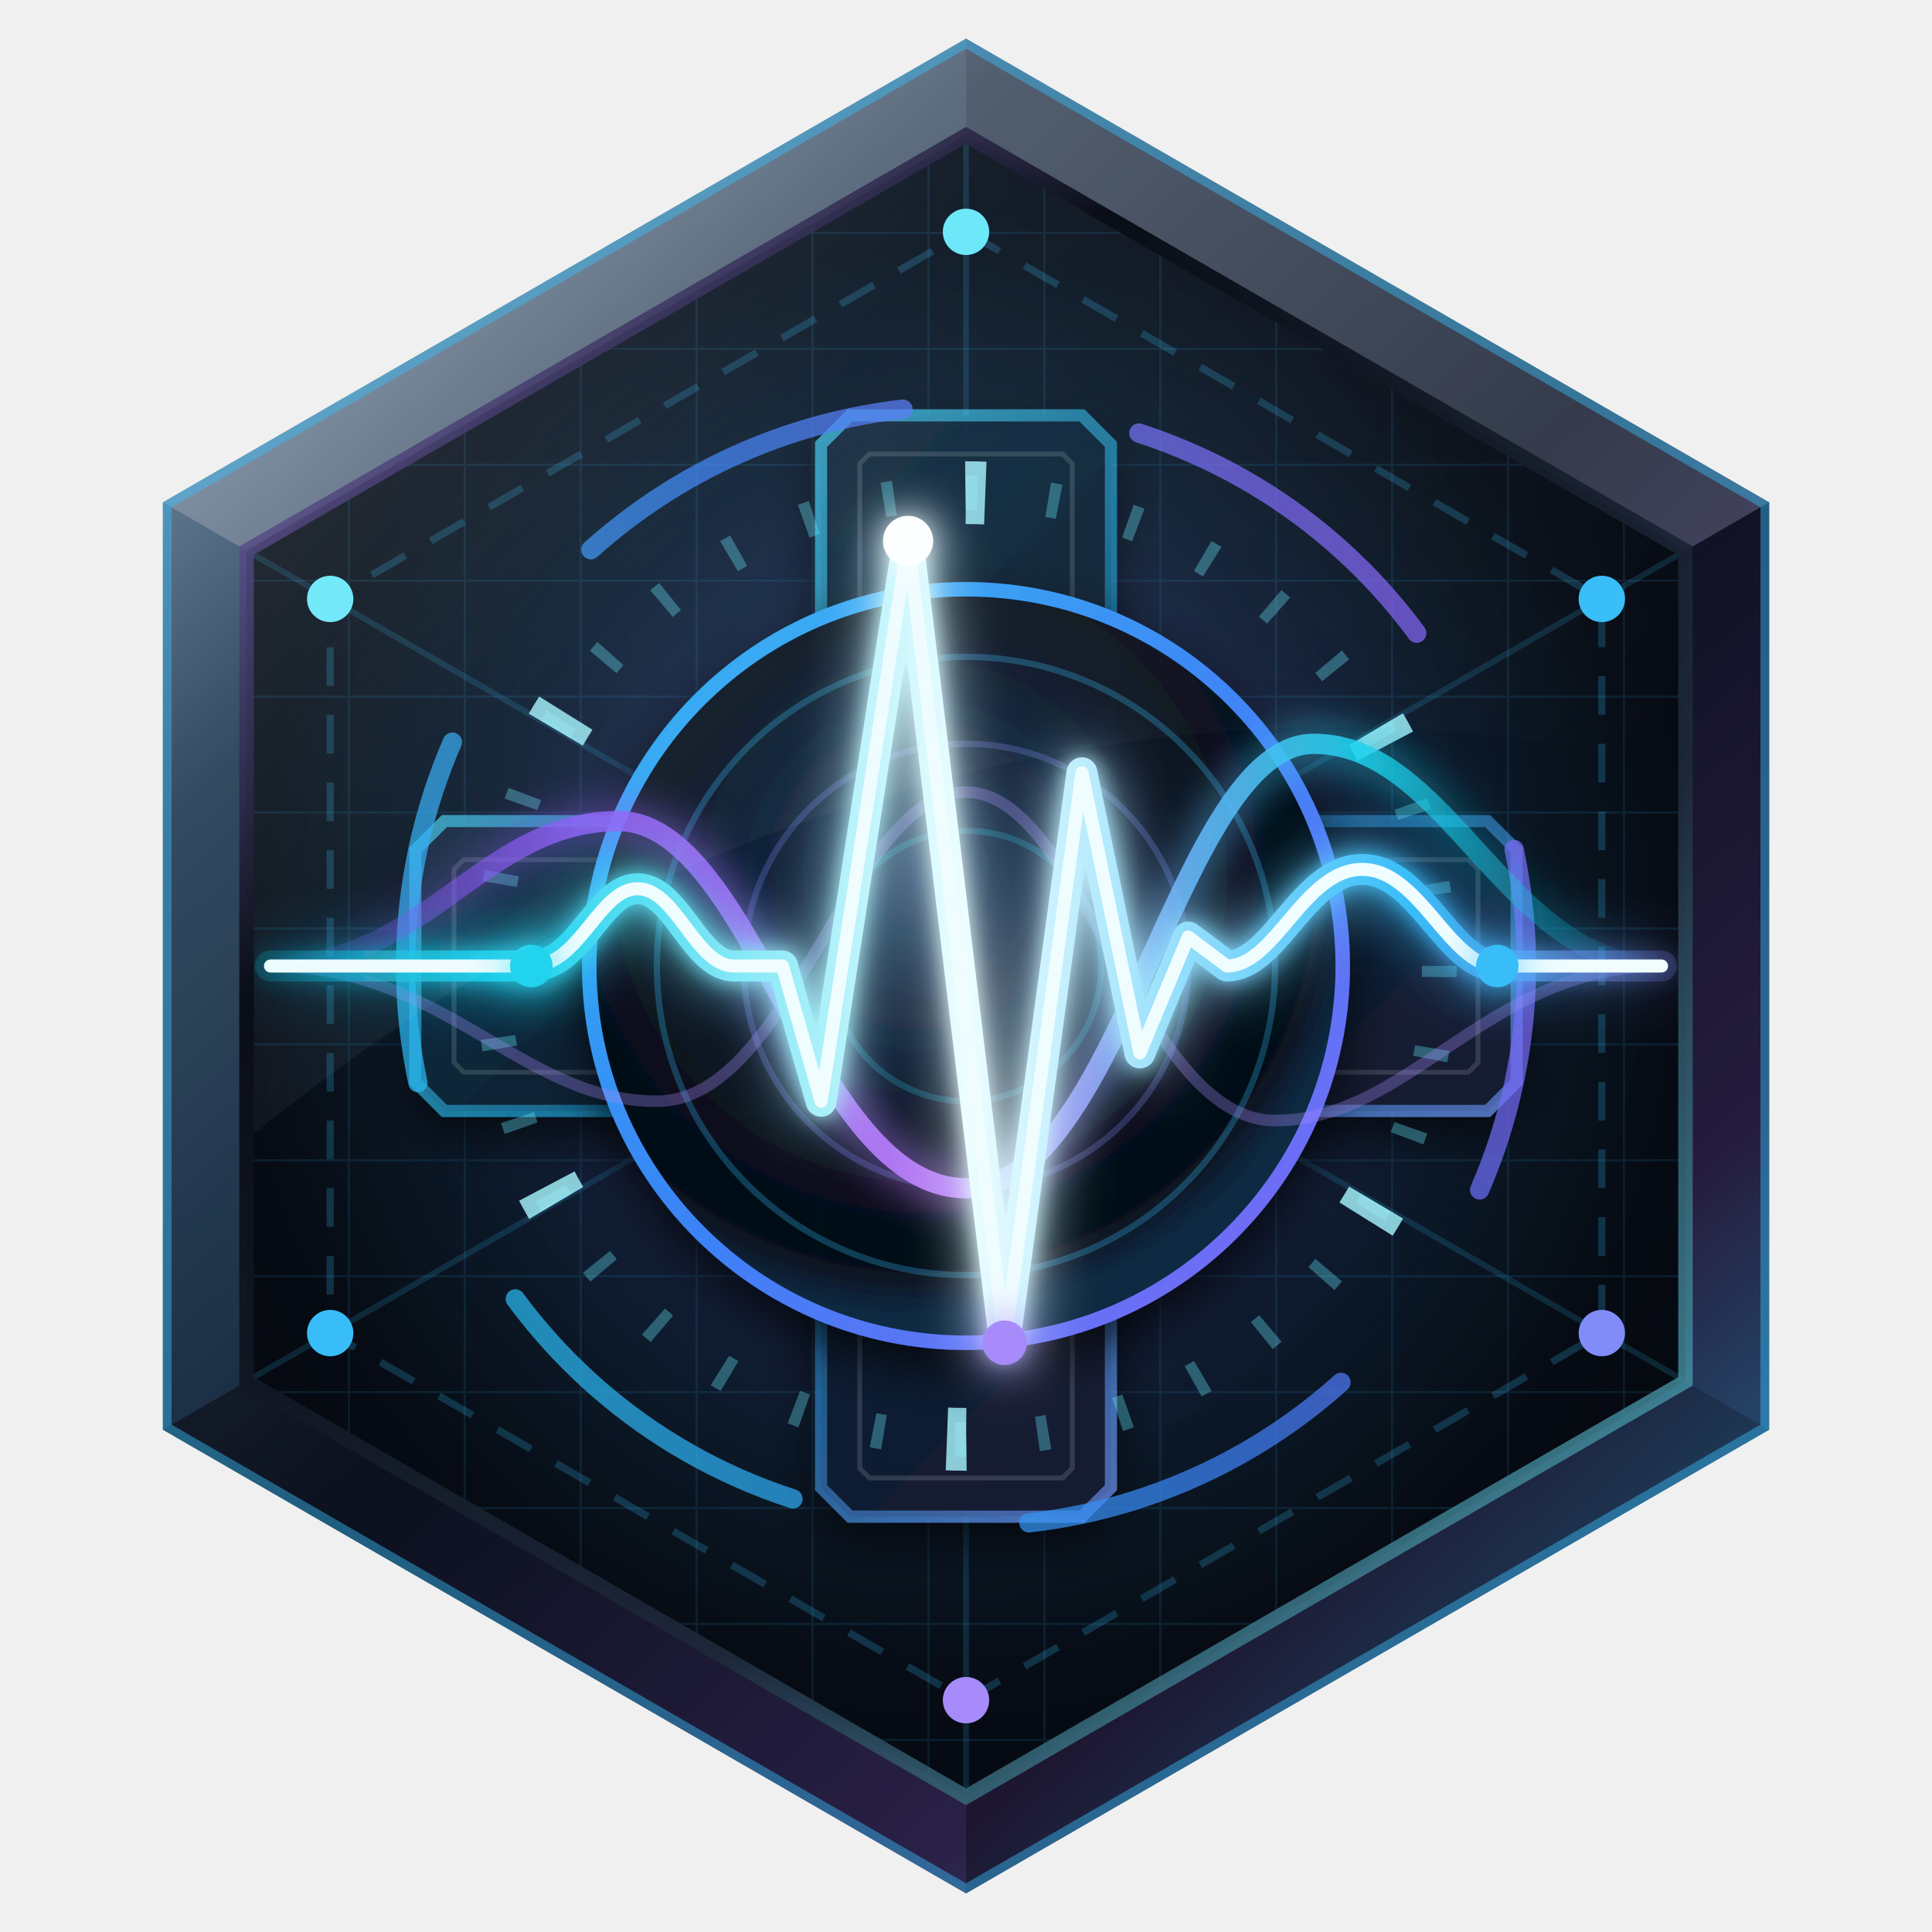
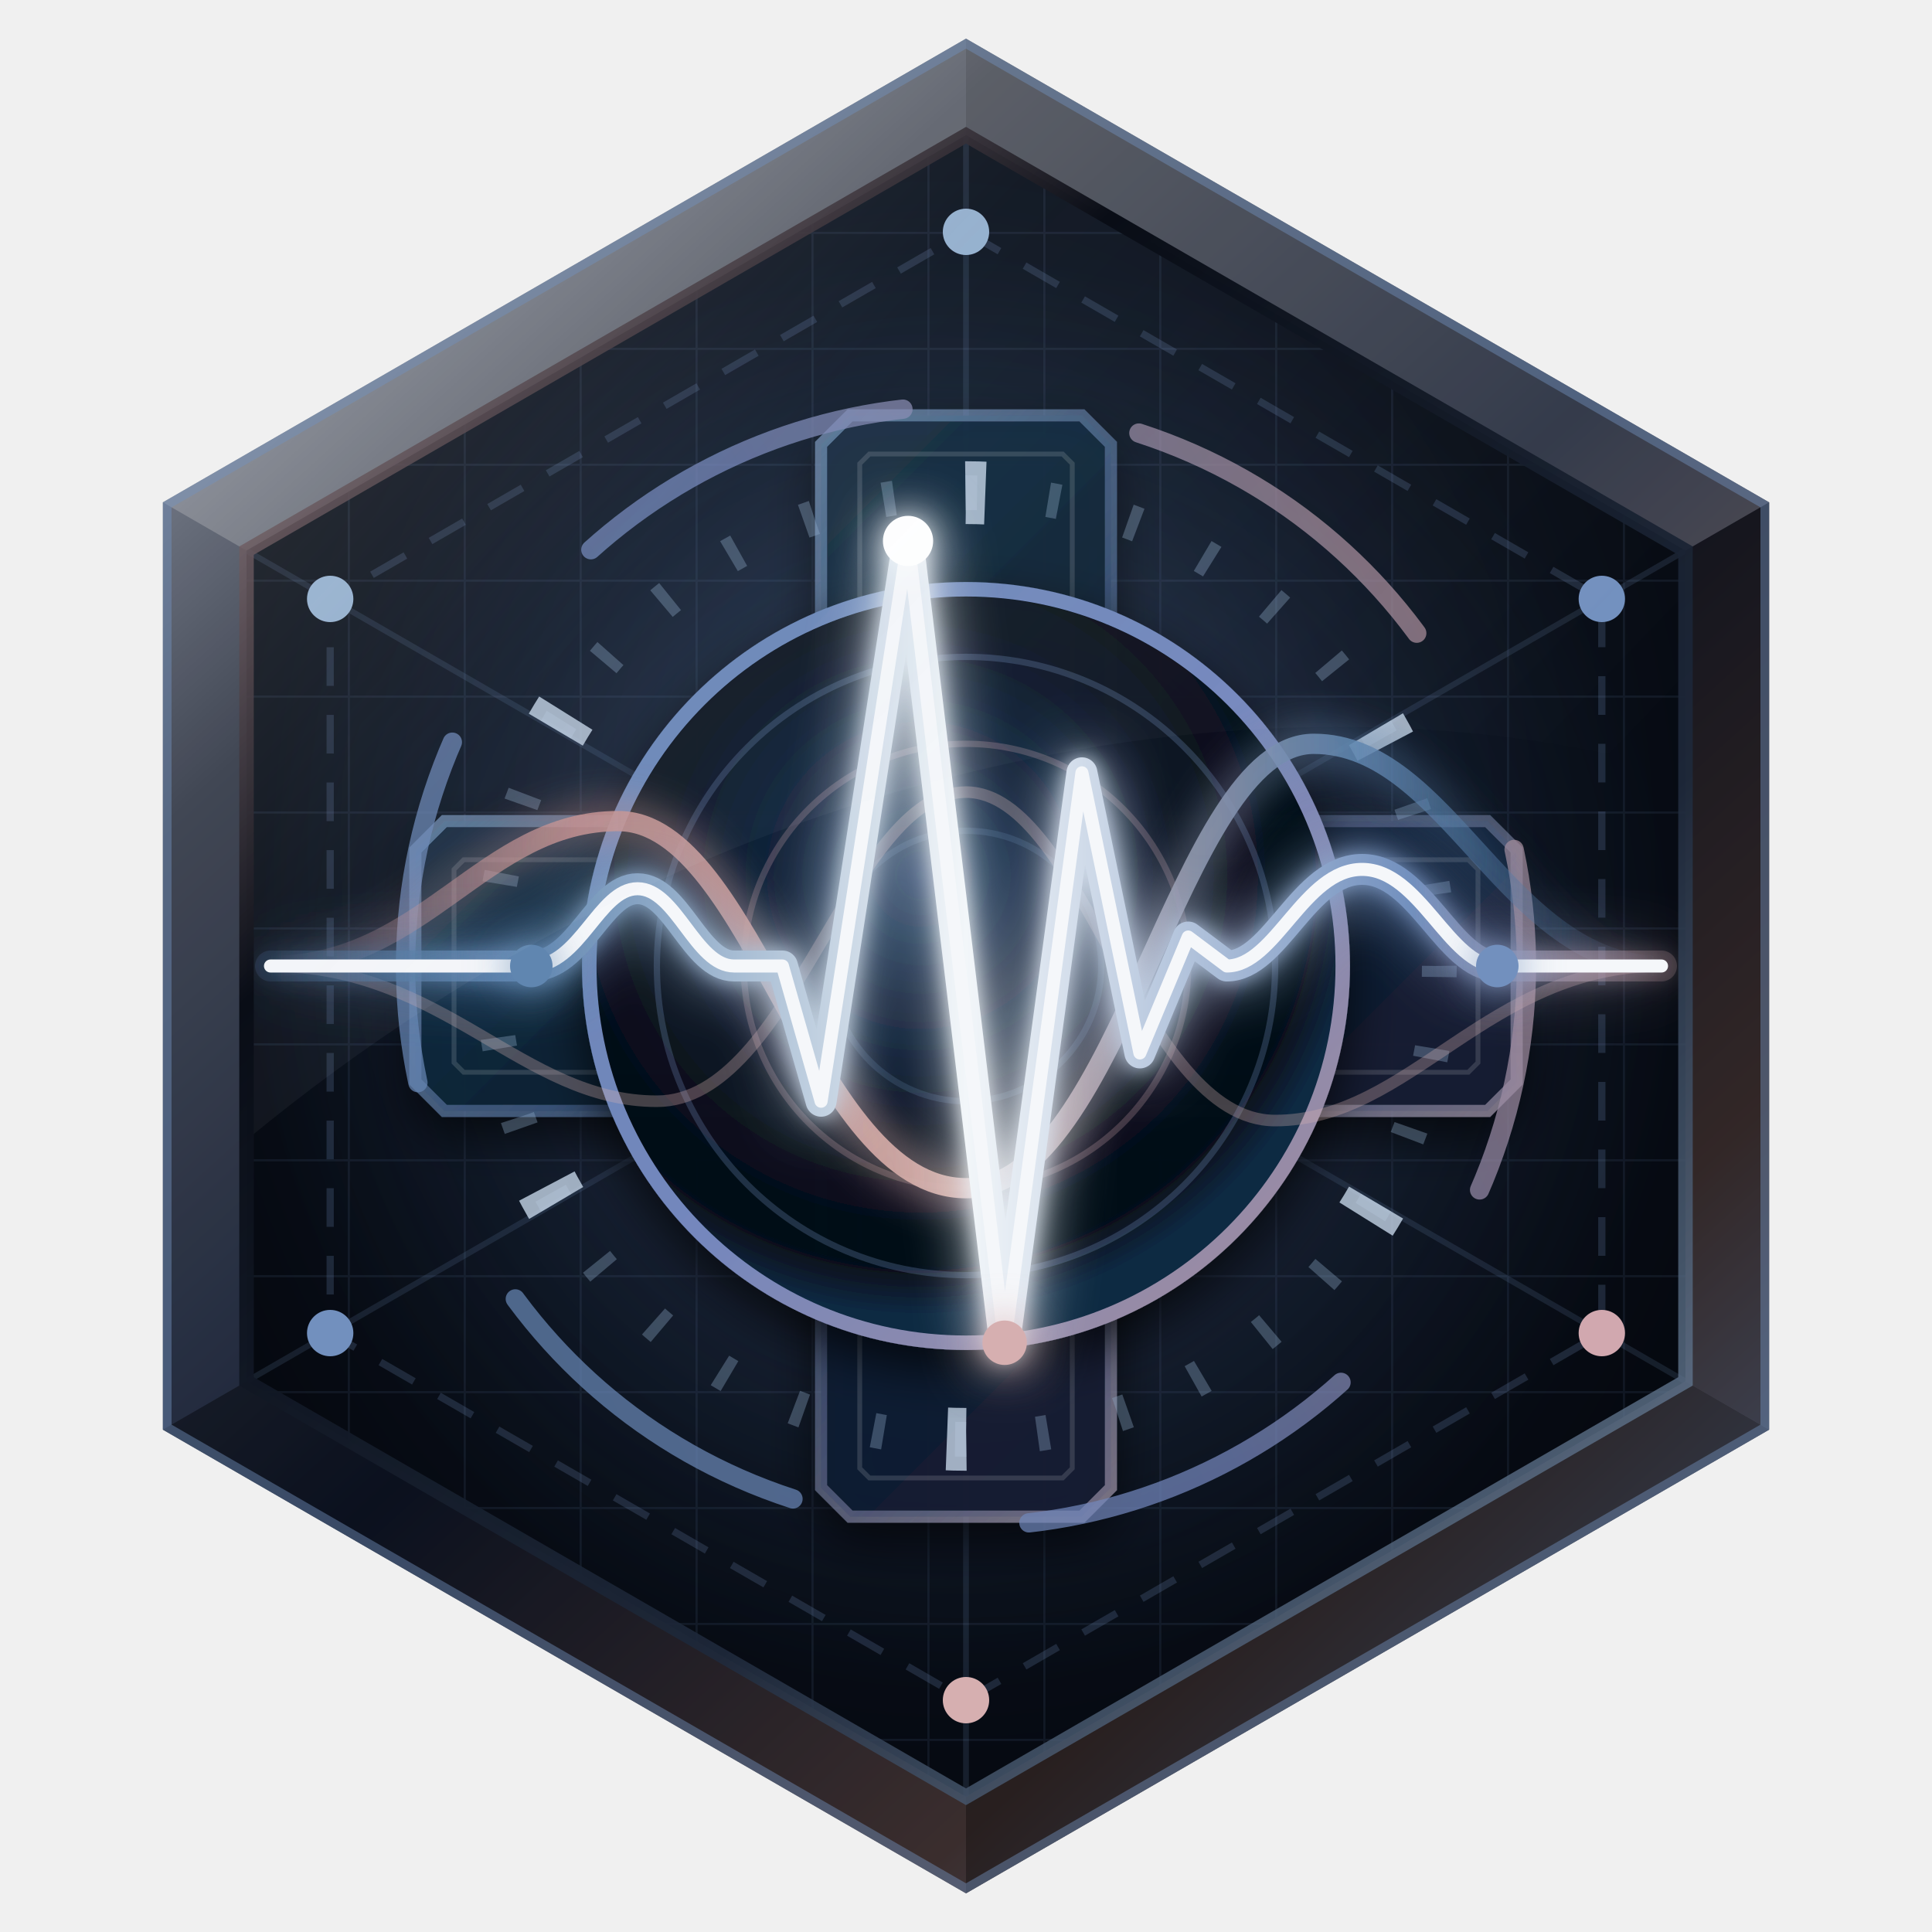
<svg xmlns="http://www.w3.org/2000/svg" width="200" height="200" viewBox="0 0 200 200" fill="none" role="img" aria-label="MedEx clinical audio and WebRTC emblem">
  <defs>
    <clipPath id="hex-outer-clip">
      <polygon points="100,4 183.14,52 183.14,148 100,196 16.86,148 16.86,52" />
    </clipPath>
    <clipPath id="hex-inner-clip">
      <polygon points="100,14 174.48,57 174.48,143 100,186 25.52,143 25.52,57" />
    </clipPath>
    <linearGradient id="bezel-metal" x1="20" y1="12" x2="180" y2="188" gradientUnits="userSpaceOnUse">
-       <stop offset="0%" stop-color="#94A3B8" />
-       <stop offset="22%" stop-color="#334155" />
+       <stop offset="0%" stop-color="#9FA3AD" />
+       <stop offset="22%" stop-color="#3D414B" />
      <stop offset="50%" stop-color="#0F172A" />
-       <stop offset="78%" stop-color="#3B2D63" />
-       <stop offset="100%" stop-color="#38BDF8" />
+       <stop offset="78%" stop-color="#513F3F" />
+       <stop offset="100%" stop-color="#7290BE" />
    </linearGradient>
    <linearGradient id="bevel-inner" x1="180" y1="188" x2="20" y2="12" gradientUnits="userSpaceOnUse">
-       <stop offset="0%" stop-color="#67E8F9" stop-opacity="0.7" />
+       <stop offset="0%" stop-color="#93AFCD" stop-opacity="0.7" />
      <stop offset="35%" stop-color="#1E293B" stop-opacity="0.9" />
      <stop offset="70%" stop-color="#090D16" stop-opacity="1" />
-       <stop offset="100%" stop-color="#A78BFA" stop-opacity="0.65" />
+       <stop offset="100%" stop-color="#D6AFB0" stop-opacity="0.65" />
    </linearGradient>
    <radialGradient id="chassis-bg" cx="50%" cy="46%" r="62%" fx="44%" fy="36%">
      <stop offset="0%" stop-color="#132338" />
      <stop offset="48%" stop-color="#0B1320" />
      <stop offset="85%" stop-color="#060A12" />
      <stop offset="100%" stop-color="#04070D" />
    </radialGradient>
    <radialGradient id="core-aura" cx="50%" cy="50%" r="48%">
-       <stop offset="0%" stop-color="#06B6D4" stop-opacity="0.32" />
-       <stop offset="45%" stop-color="#6366F1" stop-opacity="0.14" />
-       <stop offset="100%" stop-color="#06B6D4" stop-opacity="0" />
+       <stop offset="0%" stop-color="#456B95" stop-opacity="0.32" />
+       <stop offset="45%" stop-color="#7487BD" stop-opacity="0.14" />
+       <stop offset="100%" stop-color="#456B95" stop-opacity="0" />
    </radialGradient>
    <linearGradient id="cross-fill" x1="44" y1="44" x2="156" y2="156" gradientUnits="userSpaceOnUse">
      <stop offset="0%" stop-color="#16324A" stop-opacity="0.92" />
      <stop offset="50%" stop-color="#0D1E32" stop-opacity="0.95" />
      <stop offset="100%" stop-color="#181B38" stop-opacity="0.92" />
    </linearGradient>
    <linearGradient id="cross-stroke" x1="44" y1="44" x2="156" y2="156" gradientUnits="userSpaceOnUse">
-       <stop offset="0%" stop-color="#67E8F9" stop-opacity="0.85" />
-       <stop offset="50%" stop-color="#0EA5E9" stop-opacity="0.35" />
-       <stop offset="100%" stop-color="#A78BFA" stop-opacity="0.8" />
+       <stop offset="0%" stop-color="#93AFCD" stop-opacity="0.85" />
+       <stop offset="50%" stop-color="#5173A6" stop-opacity="0.35" />
+       <stop offset="100%" stop-color="#D6AFB0" stop-opacity="0.8" />
    </linearGradient>
    <radialGradient id="diaphragm-glass" cx="44%" cy="38%" r="58%">
      <stop offset="0%" stop-color="#1E3A5F" stop-opacity="0.95" />
      <stop offset="55%" stop-color="#0A1626" stop-opacity="0.96" />
      <stop offset="88%" stop-color="#050B14" stop-opacity="0.98" />
      <stop offset="100%" stop-color="#0E2942" stop-opacity="1" />
    </radialGradient>
    <linearGradient id="pcm-wave-grad" x1="28" y1="100" x2="172" y2="100" gradientUnits="userSpaceOnUse">
-       <stop offset="0%" stop-color="#06B6D4" stop-opacity="0.2" />
-       <stop offset="18%" stop-color="#22D3EE" stop-opacity="1" />
-       <stop offset="50%" stop-color="#ECFEFF" stop-opacity="1" />
-       <stop offset="82%" stop-color="#38BDF8" stop-opacity="1" />
-       <stop offset="100%" stop-color="#818CF8" stop-opacity="0.2" />
+       <stop offset="0%" stop-color="#456B95" stop-opacity="0.2" />
+       <stop offset="18%" stop-color="#6086B0" stop-opacity="1" />
+       <stop offset="50%" stop-color="#F2F6F9" stop-opacity="1" />
+       <stop offset="82%" stop-color="#7290BE" stop-opacity="1" />
+       <stop offset="100%" stop-color="#D1A8AF" stop-opacity="0.2" />
    </linearGradient>
    <linearGradient id="opus-wave-grad" x1="28" y1="100" x2="172" y2="100" gradientUnits="userSpaceOnUse">
-       <stop offset="0%" stop-color="#7C3AED" stop-opacity="0" />
-       <stop offset="22%" stop-color="#8B5CF6" stop-opacity="0.85" />
-       <stop offset="50%" stop-color="#C084FC" stop-opacity="0.95" />
-       <stop offset="78%" stop-color="#22D3EE" stop-opacity="0.85" />
-       <stop offset="100%" stop-color="#06B6D4" stop-opacity="0" />
+       <stop offset="0%" stop-color="#C39198" stop-opacity="0" />
+       <stop offset="22%" stop-color="#C48F8E" stop-opacity="0.85" />
+       <stop offset="50%" stop-color="#D5B0AB" stop-opacity="0.95" />
+       <stop offset="78%" stop-color="#6086B0" stop-opacity="0.85" />
+       <stop offset="100%" stop-color="#456B95" stop-opacity="0" />
    </linearGradient>
    <linearGradient id="ring-grad" x1="40" y1="40" x2="160" y2="160" gradientUnits="userSpaceOnUse">
-       <stop offset="0%" stop-color="#22D3EE" />
-       <stop offset="50%" stop-color="#3B82F6" />
-       <stop offset="100%" stop-color="#A855F7" />
+       <stop offset="0%" stop-color="#6086B0" />
+       <stop offset="50%" stop-color="#7487BD" />
+       <stop offset="100%" stop-color="#C2908A" />
    </linearGradient>
    <linearGradient id="glass-sheen" x1="16" y1="10" x2="130" y2="120" gradientUnits="userSpaceOnUse">
      <stop offset="0%" stop-color="#FFFFFF" stop-opacity="0.22" />
-       <stop offset="45%" stop-color="#BAE6FD" stop-opacity="0.06" />
+       <stop offset="45%" stop-color="#CED8E9" stop-opacity="0.06" />
      <stop offset="100%" stop-color="#FFFFFF" stop-opacity="0" />
    </linearGradient>
    <pattern id="osc-grid" width="12" height="12" patternUnits="userSpaceOnUse">
-       <path d="M 12 0 L 0 0 0 12" fill="none" stroke="#38BDF8" stroke-width="0.45" stroke-opacity="0.11" />
+       <path d="M 12 0 L 0 0 0 12" fill="none" stroke="#7290BE" stroke-width="0.45" stroke-opacity="0.11" />
    </pattern>
    <filter id="signal-bloom" x="-25%" y="-35%" width="150%" height="170%">
      <feGaussianBlur in="SourceGraphic" stdDeviation="3.2" result="blur1" />
      <feGaussianBlur in="SourceGraphic" stdDeviation="1.1" result="blur2" />
      <feMerge>
        <feMergeNode in="blur1" />
        <feMergeNode in="blur2" />
        <feMergeNode in="SourceGraphic" />
      </feMerge>
    </filter>
    <filter id="soft-glow" x="-30%" y="-30%" width="160%" height="160%">
      <feGaussianBlur in="SourceGraphic" stdDeviation="2.2" result="blur" />
      <feMerge>
        <feMergeNode in="blur" />
        <feMergeNode in="SourceGraphic" />
      </feMerge>
    </filter>
    <filter id="inset-depth" x="-10%" y="-10%" width="120%" height="120%">
      <feDropShadow dx="0" dy="2" stdDeviation="2.5" flood-color="#000000" flood-opacity="0.7" />
    </filter>
  </defs>
  <g clip-path="url(#hex-outer-clip)">
    <polygon points="100,4 183.14,52 183.14,148 100,196 16.86,148 16.86,52" fill="url(#bezel-metal)" />
    <polygon points="100,4 183.14,52 174.48,57 100,14" fill="#FFFFFF" fill-opacity="0.16" />
-     <polygon points="100,4 16.86,52 25.52,57 100,14" fill="#E0F2FE" fill-opacity="0.24" />
-     <polygon points="16.86,52 16.86,148 25.52,143 25.52,57" fill="#38BDF8" fill-opacity="0.08" />
+     <polygon points="100,4 16.86,52 25.52,57 100,14" fill="#E9EDF5" fill-opacity="0.24" />
+     <polygon points="16.86,52 16.86,148 25.52,143 25.52,57" fill="#7290BE" fill-opacity="0.08" />
    <polygon points="183.14,52 183.14,148 174.48,143 174.48,57" fill="#000000" fill-opacity="0.38" />
    <polygon points="100,196 183.14,148 174.48,143 100,186" fill="#000000" fill-opacity="0.5" />
    <polygon points="100,196 16.86,148 25.52,143 100,186" fill="#000000" fill-opacity="0.28" />
    <g clip-path="url(#hex-inner-clip)">
      <polygon points="100,14 174.48,57 174.48,143 100,186 25.52,143 25.52,57" fill="url(#chassis-bg)" />
      <rect x="14" y="14" width="172" height="172" fill="url(#osc-grid)" />
      <circle cx="100" cy="100" r="78" fill="url(#core-aura)" />
-       <g stroke="#38BDF8" stroke-width="0.6" stroke-opacity="0.16">
+       <g stroke="#7290BE" stroke-width="0.6" stroke-opacity="0.16">
        <line x1="100" y1="14" x2="100" y2="186" />
        <line x1="25.52" y1="57" x2="174.48" y2="143" />
        <line x1="174.48" y1="57" x2="25.52" y2="143" />
      </g>
-       <polygon points="100,24 165.82,62 165.82,138 100,176 34.18,138 34.18,62" fill="none" stroke="#38BDF8" stroke-width="0.75" stroke-opacity="0.22" stroke-dasharray="4 3" />
+       <polygon points="100,24 165.82,62 165.82,138 100,176 34.18,138 34.18,62" fill="none" stroke="#7290BE" stroke-width="0.75" stroke-opacity="0.22" stroke-dasharray="4 3" />
      <path d="M 88,43 L 112,43 L 115,46 L 115,85 L 154,85 L 157,88 L 157,112 L 154,115 L 115,115 L 115,154 L 112,157 L 88,157 L 85,154 L 85,115 L 46,115 L 43,112 L 43,88 L 46,85 L 85,85 L 85,46 Z" fill="url(#cross-fill)" stroke="url(#cross-stroke)" stroke-width="1.25" filter="url(#inset-depth)" />
      <path d="M 90,47 L 110,47 L 111,48 L 111,89 L 152,89 L 153,90 L 153,110 L 152,111 L 111,111 L 111,152 L 110,153 L 90,153 L 89,152 L 89,111 L 48,111 L 47,110 L 47,90 L 48,89 L 89,89 L 89,48 Z" fill="none" stroke="#FFFFFF" stroke-width="0.5" stroke-opacity="0.14" />
      <circle cx="100" cy="100" r="58" fill="none" stroke="url(#ring-grad)" stroke-width="2" stroke-linecap="round" stroke-dasharray="36 24.74" transform="rotate(-72 100 100)" opacity="0.72" />
-       <circle cx="100" cy="100" r="49" fill="none" stroke="#67E8F9" stroke-width="3.6" stroke-dasharray="1.15 7.402" transform="rotate(-90 100 100)" opacity="0.34" />
-       <circle cx="100" cy="100" r="49" fill="none" stroke="#A5F3FC" stroke-width="6.5" stroke-dasharray="2 49.31" transform="rotate(-90 100 100)" opacity="0.82" />
+       <circle cx="100" cy="100" r="49" fill="none" stroke="#93AFCD" stroke-width="3.6" stroke-dasharray="1.15 7.402" transform="rotate(-90 100 100)" opacity="0.34" />
+       <circle cx="100" cy="100" r="49" fill="none" stroke="#BFD0E2" stroke-width="6.5" stroke-dasharray="2 49.31" transform="rotate(-90 100 100)" opacity="0.82" />
      <circle cx="100" cy="100" r="39" fill="url(#diaphragm-glass)" stroke="url(#ring-grad)" stroke-width="1.5" filter="url(#inset-depth)" />
-       <circle cx="100" cy="100" r="32" fill="none" stroke="#38BDF8" stroke-width="0.65" stroke-opacity="0.28" />
-       <circle cx="100" cy="100" r="23" fill="none" stroke="#818CF8" stroke-width="0.65" stroke-opacity="0.26" />
-       <circle cx="100" cy="100" r="14" fill="none" stroke="#22D3EE" stroke-width="0.65" stroke-opacity="0.22" />
-       <path d="M 28,100 C 46,100 54,114 68,114 C 82,114 88,82 100,82 C 112,82 118,116 132,116 C 146,116 154,100 172,100" fill="none" stroke="#A78BFA" stroke-width="1.2" stroke-opacity="0.32" />
+       <circle cx="100" cy="100" r="32" fill="none" stroke="#7290BE" stroke-width="0.65" stroke-opacity="0.28" />
+       <circle cx="100" cy="100" r="23" fill="none" stroke="#D1A8AF" stroke-width="0.65" stroke-opacity="0.26" />
+       <circle cx="100" cy="100" r="14" fill="none" stroke="#6086B0" stroke-width="0.65" stroke-opacity="0.22" />
+       <path d="M 28,100 C 46,100 54,114 68,114 C 82,114 88,82 100,82 C 112,82 118,116 132,116 C 146,116 154,100 172,100" fill="none" stroke="#D6AFB0" stroke-width="1.2" stroke-opacity="0.32" />
      <path d="M 28,100 C 44,100 50,85 64,85 C 78,85 84,123 100,123 C 116,123 122,77 136,77 C 150,77 156,100 172,100" fill="none" stroke="url(#opus-wave-grad)" stroke-width="2.1" stroke-linecap="round" filter="url(#soft-glow)" />
      <path d="M 28,100 L 55,100 C 60,100 62,92 66,92 C 70,92 72,100 76,100 L 81,100 L 85,114 L 94,56 L 104,139 L 112,80 L 118,109 L 123,97 L 127,100 C 132,100 135,90 141,90 C 147,90 150,100 155,100 L 172,100" fill="none" stroke="url(#pcm-wave-grad)" stroke-width="3.2" stroke-linecap="round" stroke-linejoin="round" filter="url(#signal-bloom)" />
-       <path d="M 28,100 L 55,100 C 60,100 62,92 66,92 C 70,92 72,100 76,100 L 81,100 L 85,114 L 94,56 L 104,139 L 112,80 L 118,109 L 123,97 L 127,100 C 132,100 135,90 141,90 C 147,90 150,100 155,100 L 172,100" fill="none" stroke="#F0FDFF" stroke-width="1.35" stroke-linecap="round" stroke-linejoin="round" />
+       <path d="M 28,100 L 55,100 C 60,100 62,92 66,92 C 70,92 72,100 76,100 L 81,100 L 85,114 L 94,56 L 104,139 L 112,80 L 118,109 L 123,97 L 127,100 C 132,100 135,90 141,90 C 147,90 150,100 155,100 L 172,100" fill="none" stroke="#F5F7FA" stroke-width="1.35" stroke-linecap="round" stroke-linejoin="round" />
      <g filter="url(#soft-glow)">
-         <circle cx="55" cy="100" r="2.2" fill="#22D3EE" />
+         <circle cx="55" cy="100" r="2.2" fill="#6086B0" />
        <circle cx="94" cy="56" r="2.6" fill="#FFFFFF" />
-         <circle cx="104" cy="139" r="2.3" fill="#A78BFA" />
-         <circle cx="155" cy="100" r="2.2" fill="#38BDF8" />
+         <circle cx="104" cy="139" r="2.3" fill="#D6AFB0" />
+         <circle cx="155" cy="100" r="2.2" fill="#7290BE" />
      </g>
      <g>
-         <circle cx="100" cy="24" r="2.4" fill="#67E8F9" />
-         <circle cx="165.82" cy="62" r="2.4" fill="#38BDF8" />
-         <circle cx="165.82" cy="138" r="2.4" fill="#818CF8" />
-         <circle cx="100" cy="176" r="2.4" fill="#A78BFA" />
-         <circle cx="34.18" cy="138" r="2.4" fill="#38BDF8" />
-         <circle cx="34.18" cy="62" r="2.4" fill="#67E8F9" />
+         <circle cx="100" cy="24" r="2.4" fill="#93AFCD" />
+         <circle cx="165.82" cy="62" r="2.4" fill="#7290BE" />
+         <circle cx="165.82" cy="138" r="2.4" fill="#D1A8AF" />
+         <circle cx="100" cy="176" r="2.4" fill="#D6AFB0" />
+         <circle cx="34.18" cy="138" r="2.4" fill="#7290BE" />
+         <circle cx="34.18" cy="62" r="2.4" fill="#93AFCD" />
      </g>
      <path d="M 100,14 L 174.48,57 L 174.48,80 C 132,68 74,78 25.52,118 L 25.52,57 Z" fill="url(#glass-sheen)" />
    </g>
    <polygon points="100,14 174.48,57 174.48,143 100,186 25.52,143 25.52,57" fill="none" stroke="url(#bevel-inner)" stroke-width="1.5" />
-     <polygon points="100,4 183.14,52 183.14,148 100,196 16.86,148 16.86,52" fill="none" stroke="#38BDF8" stroke-opacity="0.45" stroke-width="1.8" />
+     <polygon points="100,4 183.14,52 183.14,148 100,196 16.86,148 16.86,52" fill="none" stroke="#7290BE" stroke-opacity="0.45" stroke-width="1.8" />
  </g>
</svg>
